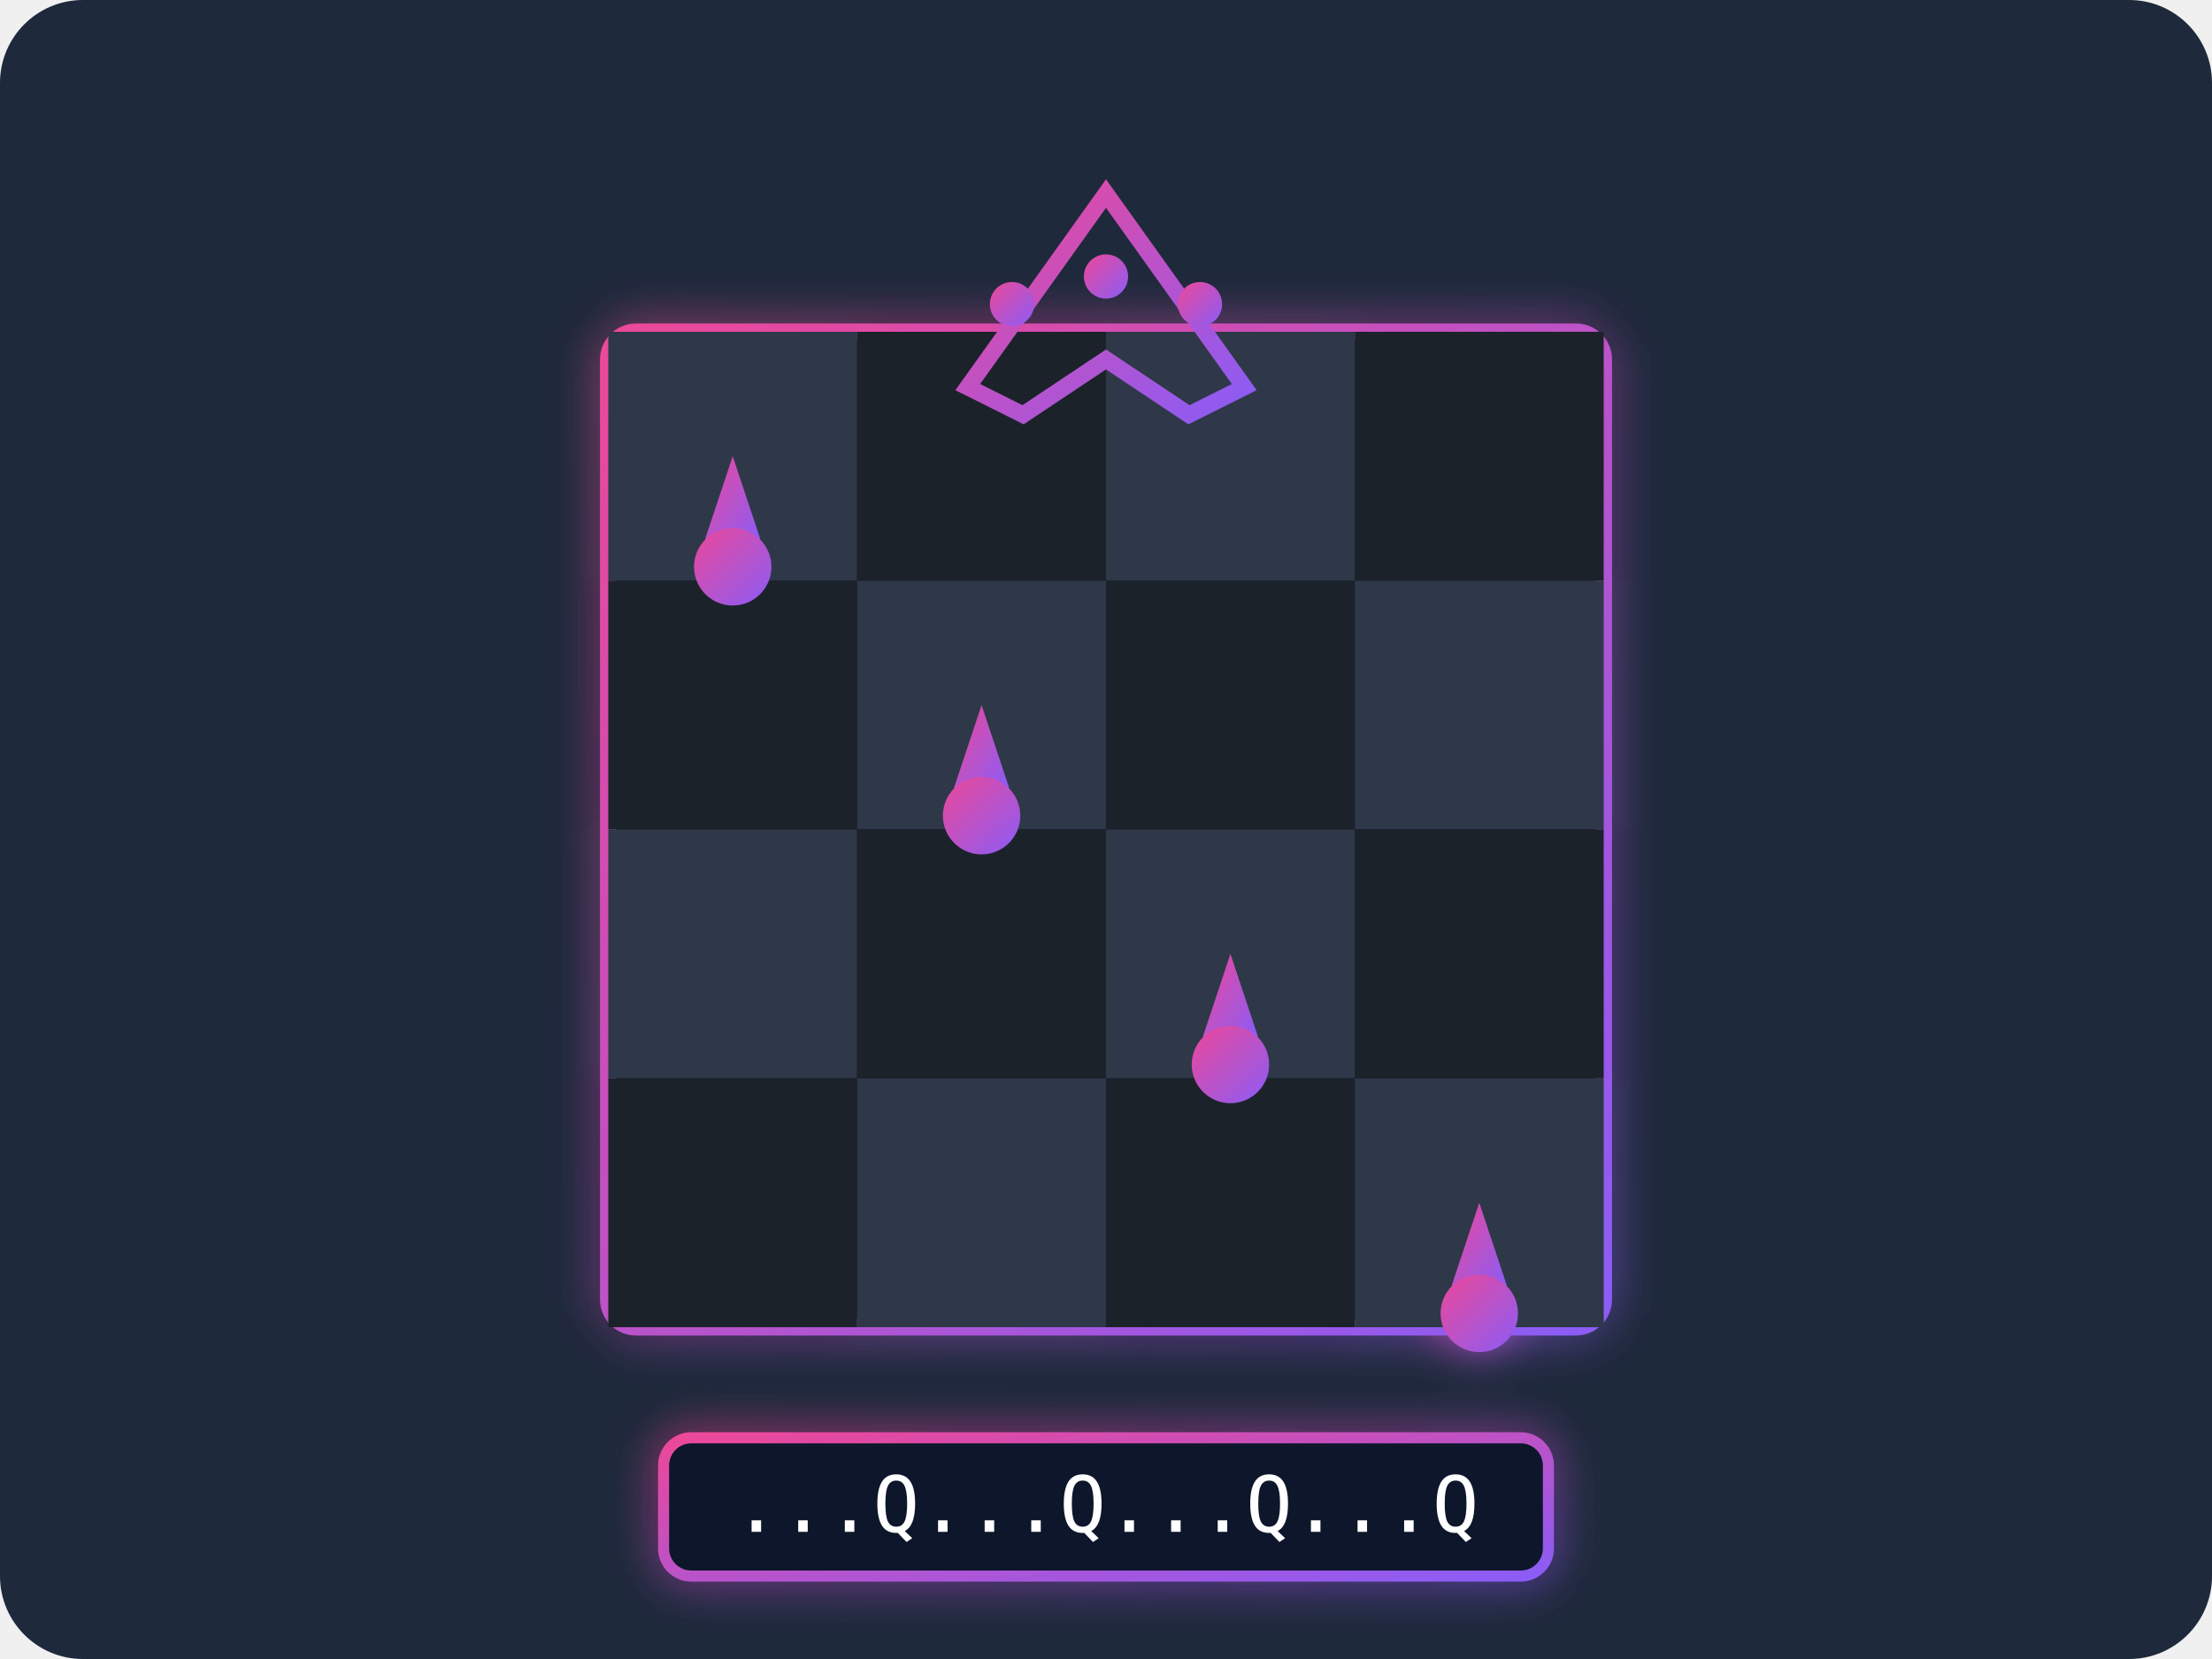
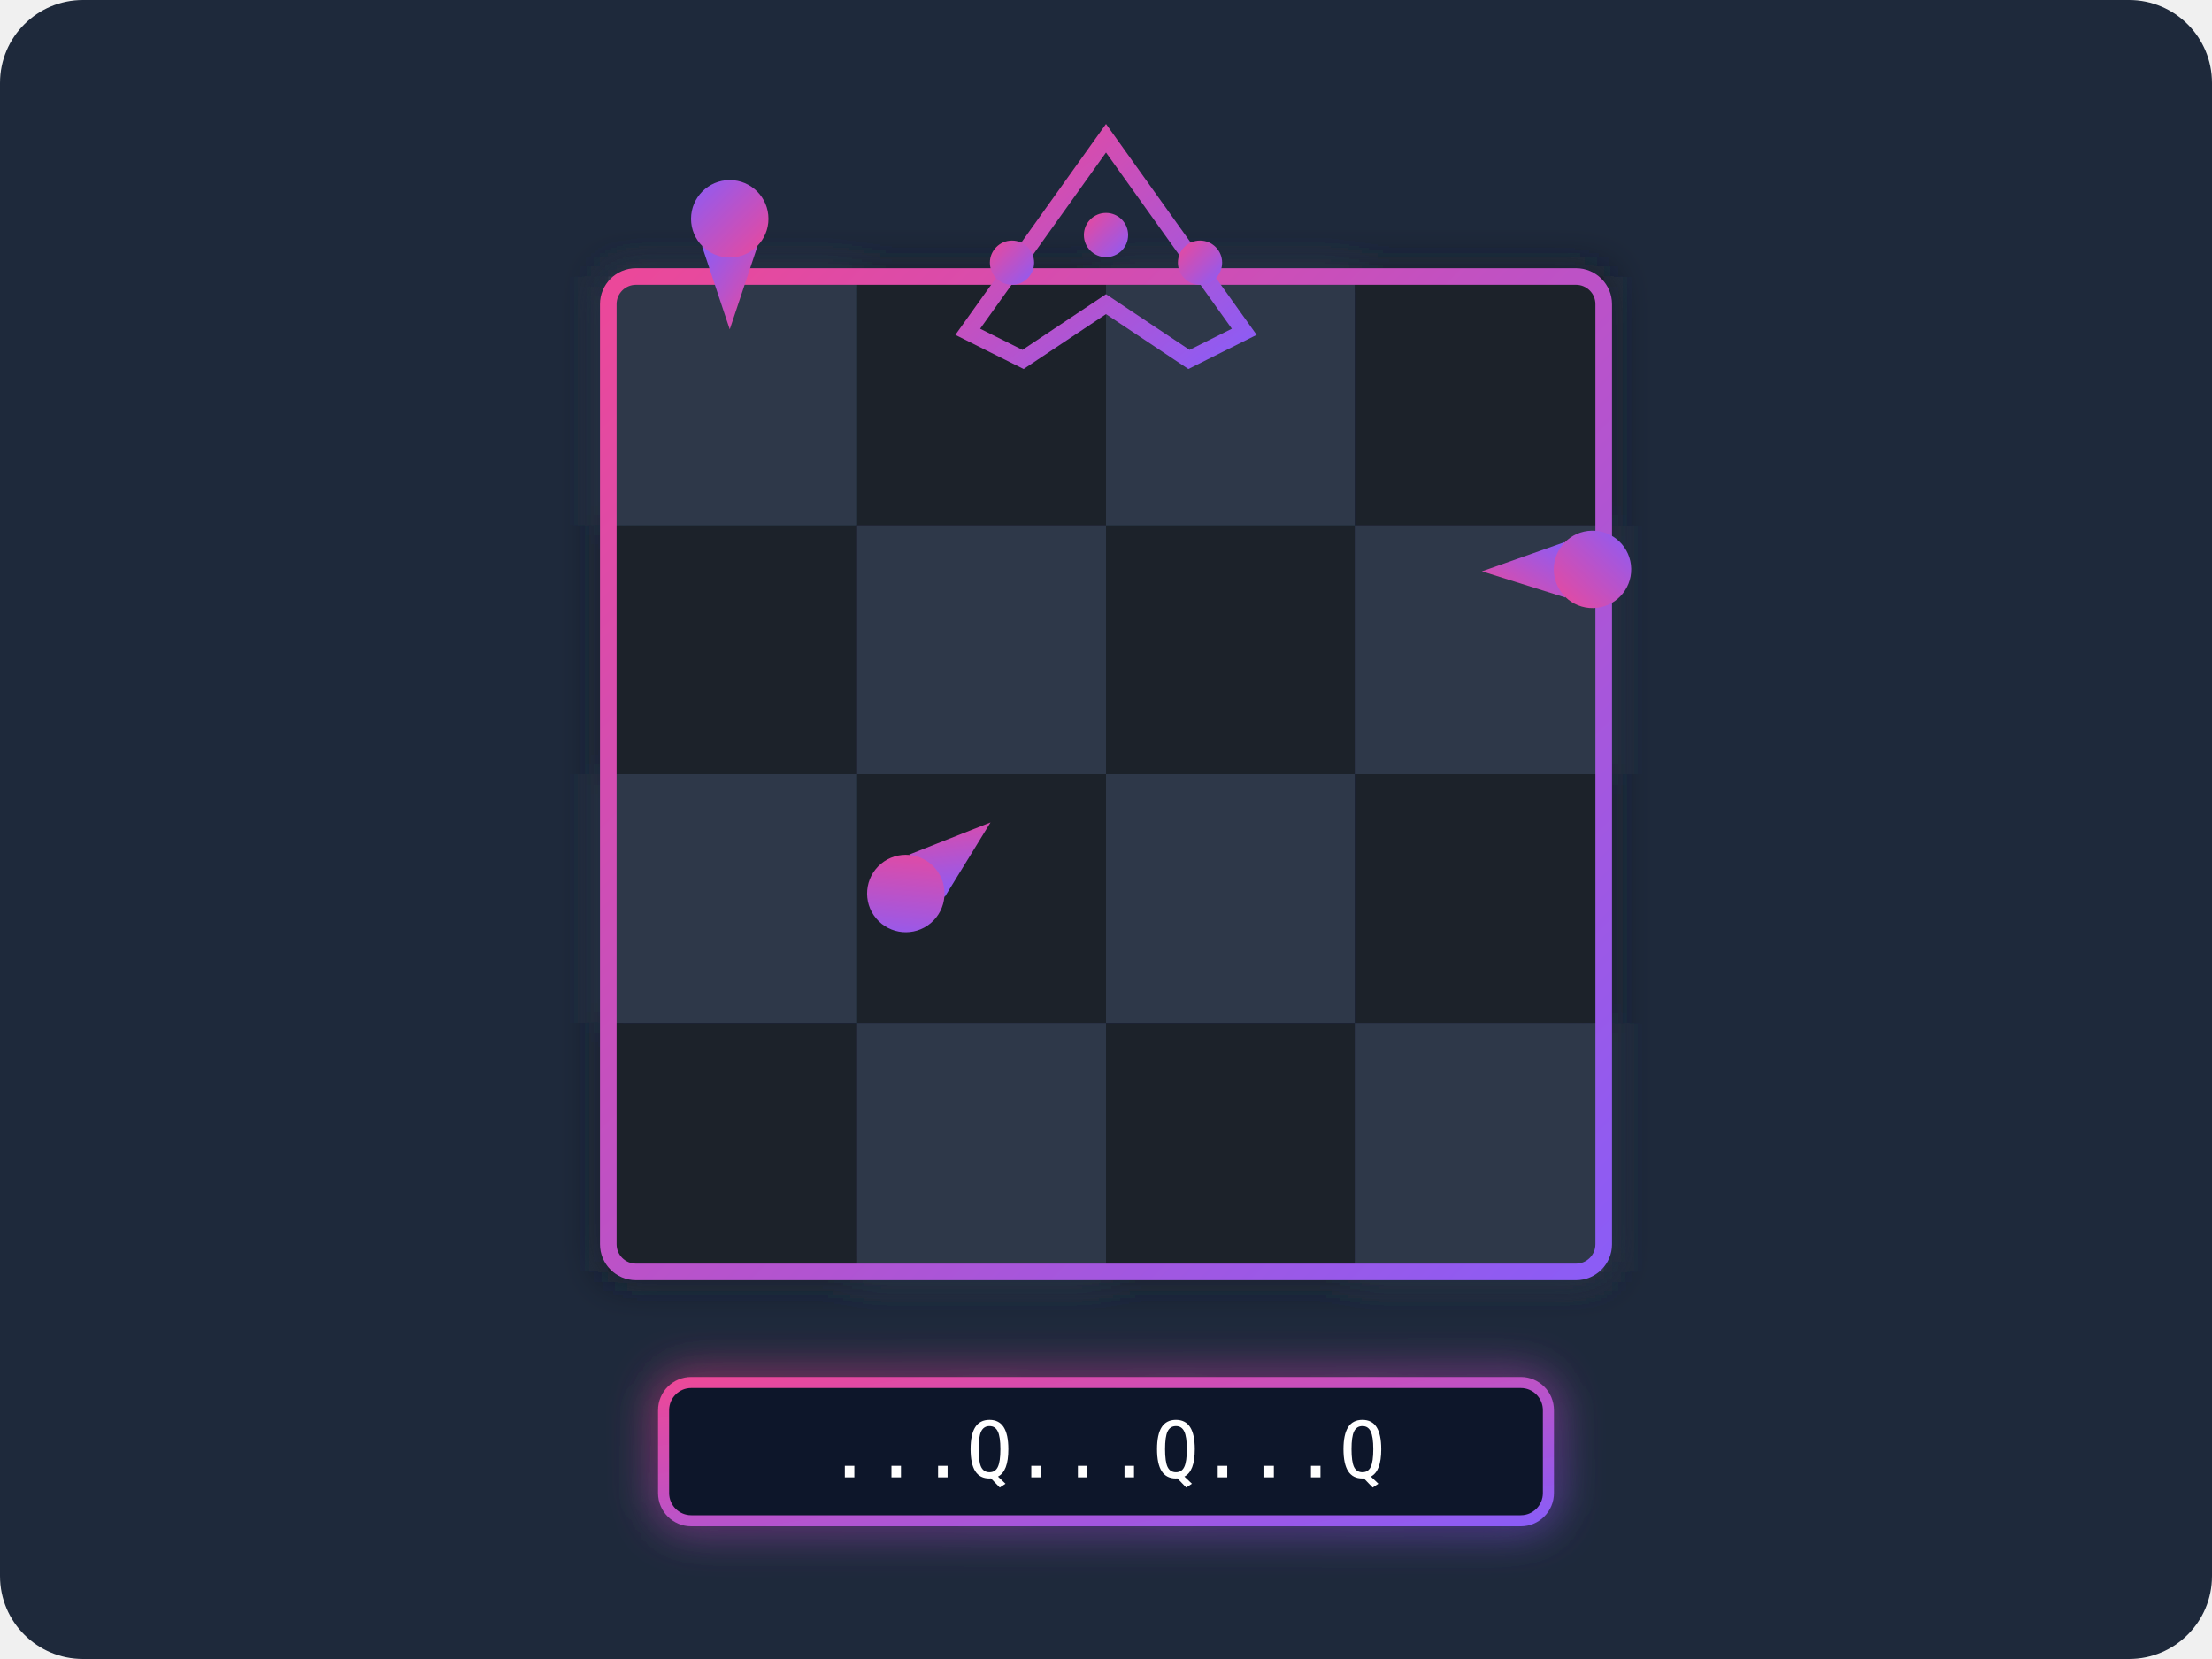
- <svg xmlns="http://www.w3.org/2000/svg" viewBox="0 0 400 300">
+ <svg xmlns="http://www.w3.org/2000/svg" viewBox="63.607 45.174 400 300" width="400px" height="300px">
  <defs>
-     <linearGradient id="queensGradient" x1="0%" y1="0%" x2="100%" y2="100%">
-       <stop offset="0%" stop-color="#EC4899" />
-       <stop offset="100%" stop-color="#8B5CF6" />
-     </linearGradient>
    <filter id="glow" x="-20%" y="-20%" width="140%" height="140%">
      <feGaussianBlur stdDeviation="4" result="blur" />
      <feComposite in="SourceGraphic" in2="blur" operator="over" />
    </filter>
+     <linearGradient id="queensGradient" x1="0%" y1="0%" x2="100%" y2="100%">
+       <stop offset="0" stop-color="#EC4899" />
+       <stop offset="1" stop-color="#8B5CF6" />
+     </linearGradient>
  </defs>
-   <rect width="400" height="300" rx="15" fill="#1E293B" />
-   <g transform="translate(200, 150)" filter="url(#glow)">
-     <rect x="-90" y="-90" width="180" height="180" rx="5" fill="#0F172A" stroke="url(#queensGradient)" stroke-width="3" />
-     <g id="chessBoard">
-       <rect x="-90" y="-90" width="45" height="45" fill="#2D3748" />
-       <rect x="-45" y="-90" width="45" height="45" fill="#1A202C" />
-       <rect x="0" y="-90" width="45" height="45" fill="#2D3748" />
-       <rect x="45" y="-90" width="45" height="45" fill="#1A202C" />
-       <rect x="-90" y="-45" width="45" height="45" fill="#1A202C" />
-       <rect x="-45" y="-45" width="45" height="45" fill="#2D3748" />
-       <rect x="0" y="-45" width="45" height="45" fill="#1A202C" />
-       <rect x="45" y="-45" width="45" height="45" fill="#2D3748" />
-       <rect x="-90" y="0" width="45" height="45" fill="#2D3748" />
-       <rect x="-45" y="0" width="45" height="45" fill="#1A202C" />
-       <rect x="0" y="0" width="45" height="45" fill="#2D3748" />
-       <rect x="45" y="0" width="45" height="45" fill="#1A202C" />
-       <rect x="-90" y="45" width="45" height="45" fill="#1A202C" />
-       <rect x="-45" y="45" width="45" height="45" fill="#2D3748" />
-       <rect x="0" y="45" width="45" height="45" fill="#1A202C" />
-       <rect x="45" y="45" width="45" height="45" fill="#2D3748" />
-     </g>
-     <g id="queens">
-       <g transform="translate(-67.5, -67.5)">
-         <path d="M0,0 L5,15 L-5,15 Z" fill="url(#queensGradient)" />
-         <circle cx="0" cy="20" r="7" fill="url(#queensGradient)" />
+   <g id="object-1">
+     <rect width="400" height="300" rx="15" fill="#1E293B" x="63.607" y="45.174" />
+     <g transform="matrix(1, 0, 0, 1, -14.2078, 1.194342)">
+       <g>
+         <g transform="matrix(1, 0, 0, 1, 277.8146, 183.9797)" filter="url(#glow)">
+           <g id="chessBoard">
+             <rect fill="#2D3748" x="-90" y="-90" width="45" height="45" />
+             <rect x="-45" y="-90" width="45" height="45" fill="#1A202C" />
+             <rect x="0" y="-90" width="45" height="45" fill="#2D3748" />
+             <rect x="45" y="-90" width="45" height="45" fill="#1A202C" />
+             <rect x="-90" y="-45" width="45" height="45" fill="#1A202C" />
+             <rect x="-45" y="-45" width="45" height="45" fill="#2D3748" />
+             <rect x="0" y="-45" width="45" height="45" fill="#1A202C" />
+             <rect x="45" y="-45" width="45" height="45" fill="#2D3748" />
+             <rect x="-90" y="0" width="45" height="45" fill="#2D3748" />
+             <rect x="-45" y="0" width="45" height="45" fill="#1A202C" />
+             <rect x="0" y="0" width="45" height="45" fill="#2D3748" />
+             <rect x="45" y="0" width="45" height="45" fill="#1A202C" />
+             <rect x="-90" y="45" width="45" height="45" fill="#1A202C" />
+             <rect x="-45" y="45" width="45" height="45" fill="#2D3748" />
+             <rect x="0" y="45" width="45" height="45" fill="#1A202C" />
+             <rect x="45" y="45" width="45" height="45" fill="#2D3748" />
+           </g>
+           <g transform="matrix(1, 0, 0, 1, 0.000392, 110)">
+             <rect x="-80" y="0" width="160" height="25" rx="5" fill="#0F172A" stroke="url(#queensGradient)" stroke-width="2" />
+             <text x="0" y="17.149" font-family="monospace" font-size="14" fill="white" text-anchor="middle" style="white-space: pre;">...Q...Q...Q</text>
+           </g>
+         </g>
+         <rect x="187.815" y="93.98" width="180" height="180" rx="5" stroke-width="3" stroke="url(#queensGradient)" style="fill: rgba(15, 23, 42, 0);" />
+         <g transform="matrix(1, 0, 0, 1, 277.815, 93.97965)">
+           <path d="M0,-25 L25,10 L15,15 L0,5 L-15,15 L-25,10 Z" fill="none" stroke="url(#queensGradient)" stroke-width="3" />
+           <g transform="matrix(1, 0, 0, 1, 0, 2.5)">
+             <circle cx="-17" cy="-5" r="4" fill="url(#queensGradient)" />
+             <circle cx="0" cy="-10" r="4" fill="url(#queensGradient)" />
+             <circle cx="17" cy="-5" r="4" fill="url(#queensGradient)" />
+           </g>
+         </g>
      </g>
-       <g transform="translate(-22.5, -22.5)">
-         <path d="M0,0 L5,15 L-5,15 Z" fill="url(#queensGradient)" />
-         <circle cx="0" cy="20" r="7" fill="url(#queensGradient)" />
-       </g>
-       <g transform="translate(22.5, 22.5)">
-         <path d="M0,0 L5,15 L-5,15 Z" fill="url(#queensGradient)" />
-         <circle cx="0" cy="20" r="7" fill="url(#queensGradient)" />
-       </g>
-       <g transform="translate(67.5, 67.5)">
-         <path d="M0,0 L5,15 L-5,15 Z" fill="url(#queensGradient)" />
-         <circle cx="0" cy="20" r="7" fill="url(#queensGradient)" />
+       <g id="queens" transform="matrix(1, 0, 0, 1, 277.3382, 184.6953)">
+         <g transform="matrix(0.642788, 0.766044, -0.766044, 0.642788, -20.40684, 8.002832)" style="transform-origin: 0px 13.5px 0px;">
+           <path d="M0,0 L5,15 L-5,15 Z" fill="url(#queensGradient)" />
+           <circle cx="0" cy="20" r="7" fill="url(#queensGradient)" />
+         </g>
+         <g transform="matrix(-1, 0, 0, -1, -67.56145, -81.1514)" style="transform-origin: 0px 13.5px 0px;">
+           <path d="M0,0 L5,15 L-5,15 Z" fill="url(#queensGradient)" />
+           <circle cx="0" cy="20" r="7" fill="url(#queensGradient)" />
+         </g>
+         <g transform="matrix(-0.017452, -0.999848, 0.999848, -0.017452, 68.45368, -37.40495)" style="transform-origin: 0px 13.5px 0px;">
+           <path d="M0,0 L5,15 L-5,15 Z" fill="url(#queensGradient)" />
+           <circle cx="0" cy="20" r="7" fill="url(#queensGradient)" />
+         </g>
      </g>
    </g>
-     <g transform="translate(0, 110)">
-       <rect x="-80" y="0" width="160" height="25" rx="5" fill="#0F172A" stroke="url(#queensGradient)" stroke-width="2" />
-       <text x="0" y="17" font-family="monospace" font-size="14" fill="white" text-anchor="middle">...Q...Q...Q...Q</text>
-     </g>
-   </g>
-   <g transform="translate(200, 60)">
-     <path d="M0,-25 L25,10 L15,15 L0,5 L-15,15 L-25,10 Z" fill="none" stroke="url(#queensGradient)" stroke-width="3" />
-     <circle cx="-17" cy="-5" r="4" fill="url(#queensGradient)" />
-     <circle cx="0" cy="-10" r="4" fill="url(#queensGradient)" />
-     <circle cx="17" cy="-5" r="4" fill="url(#queensGradient)" />
  </g>
</svg>
